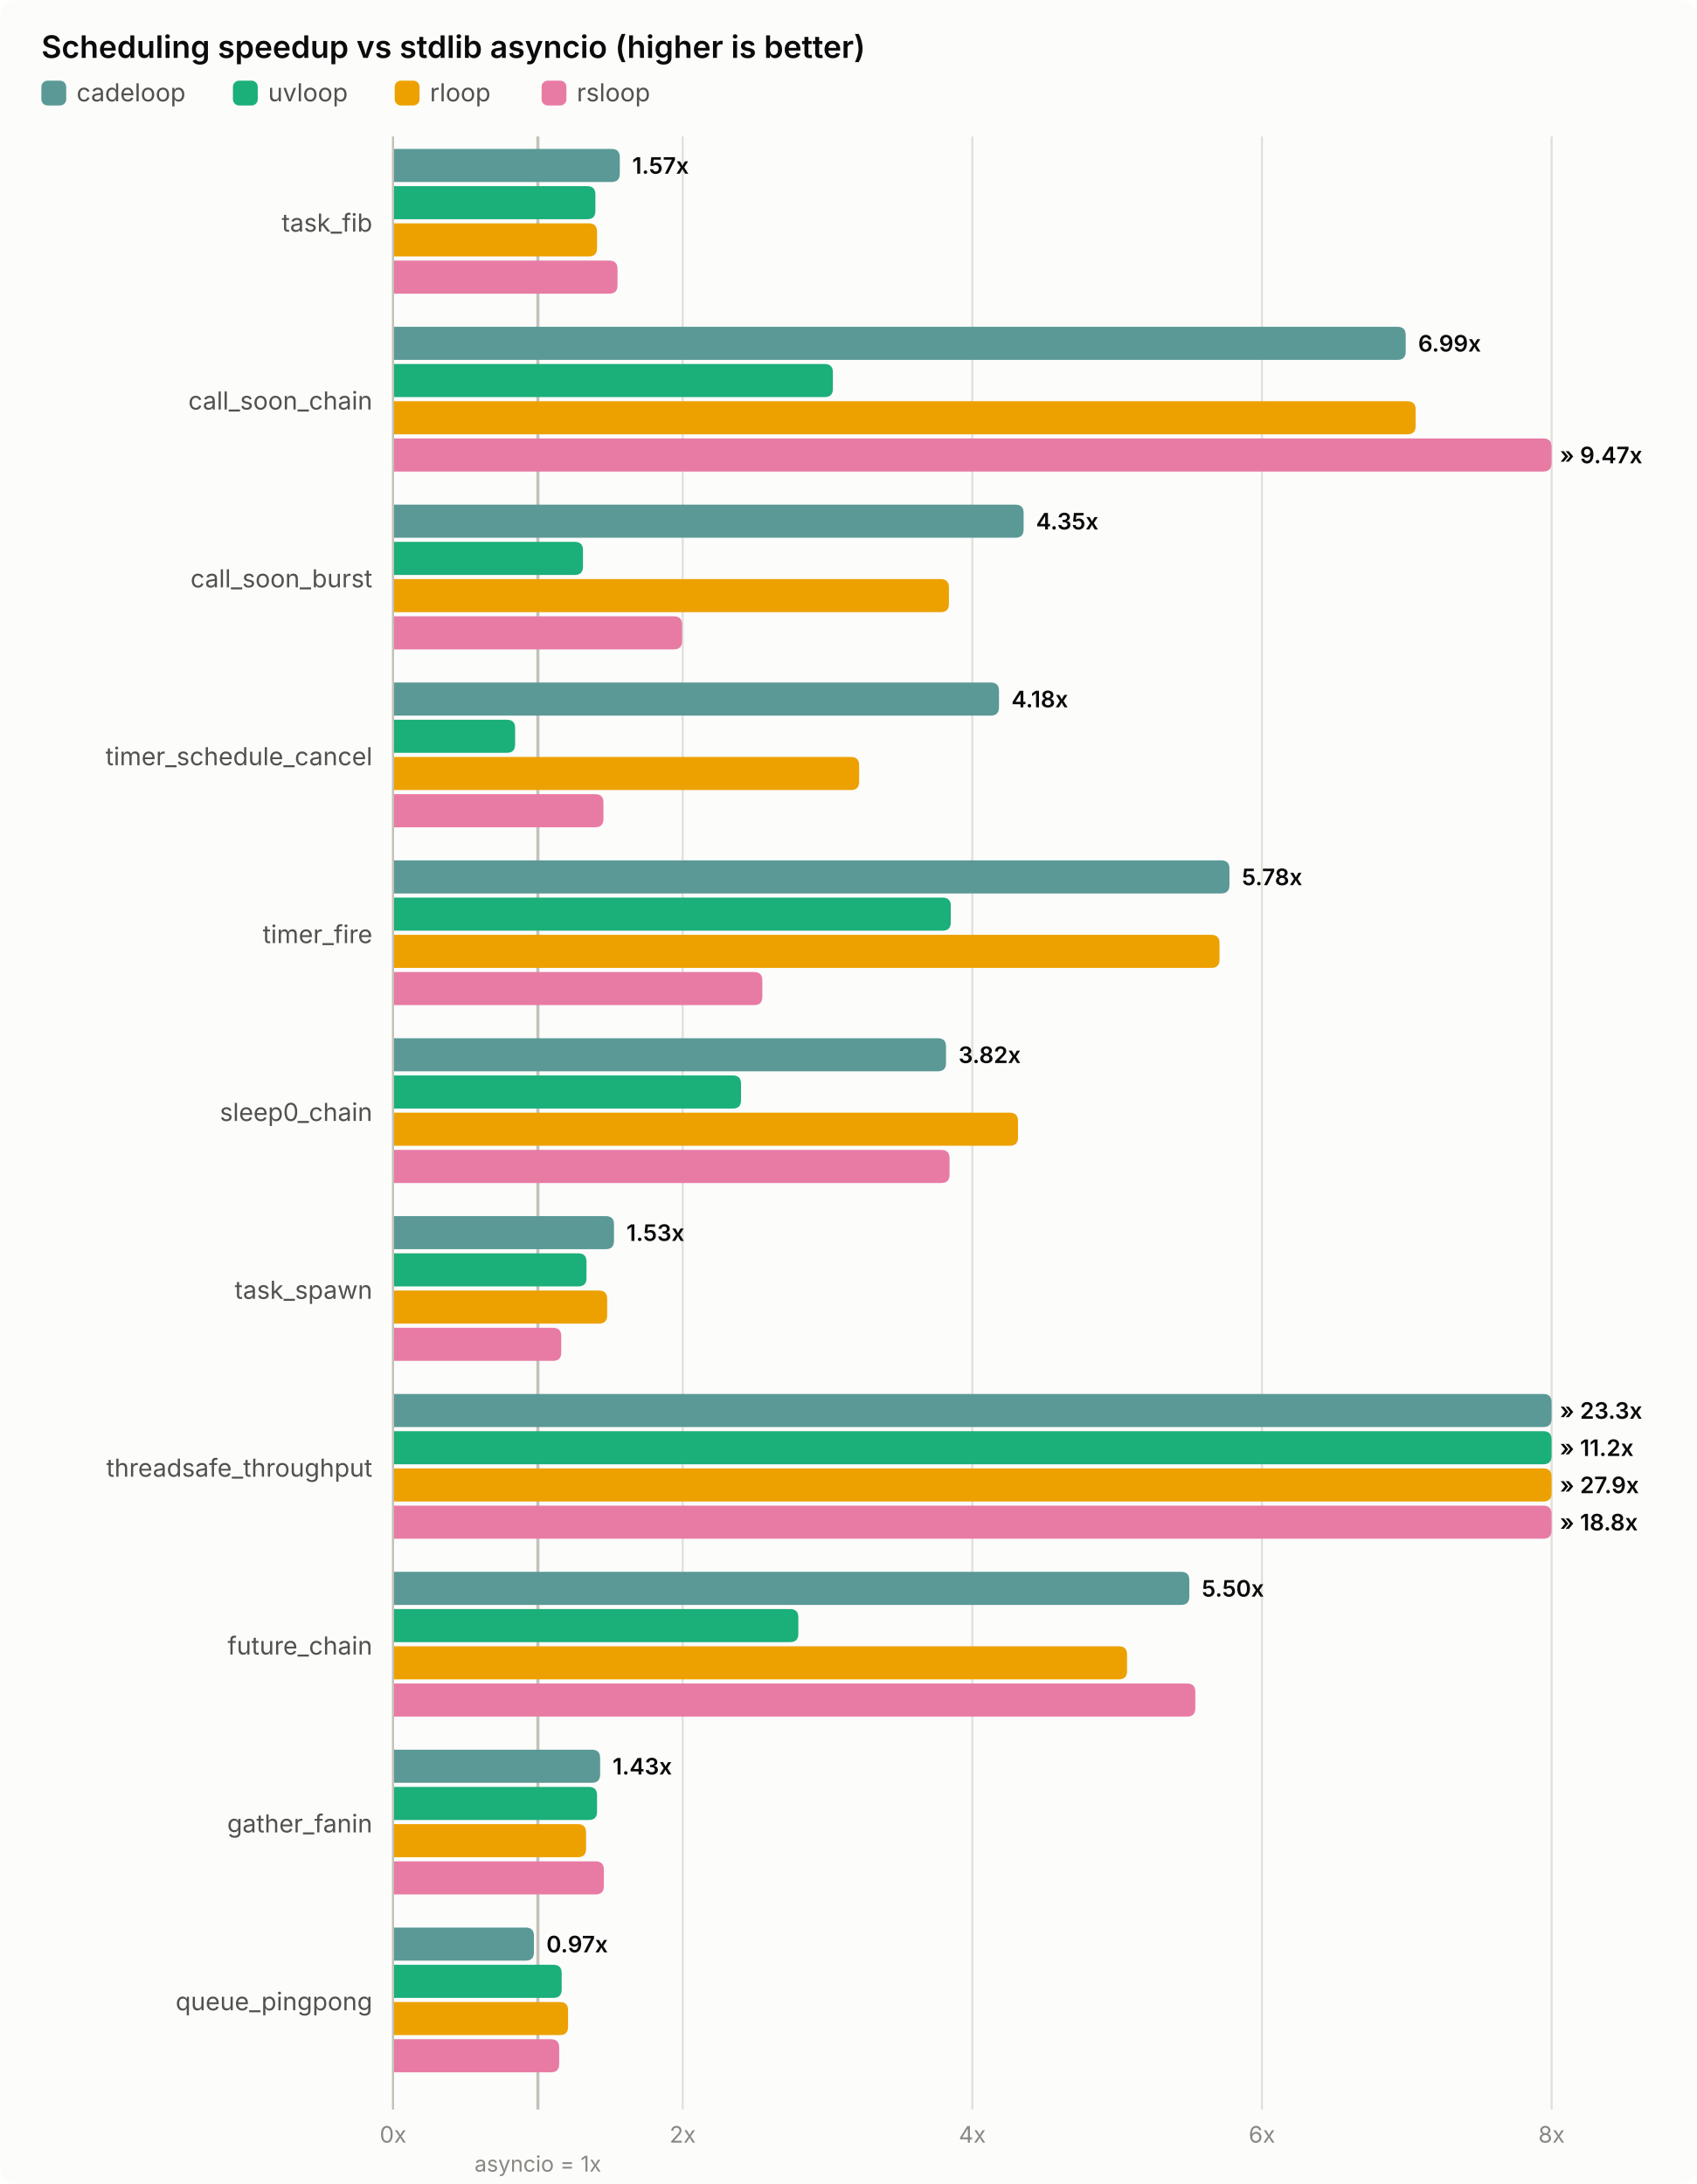
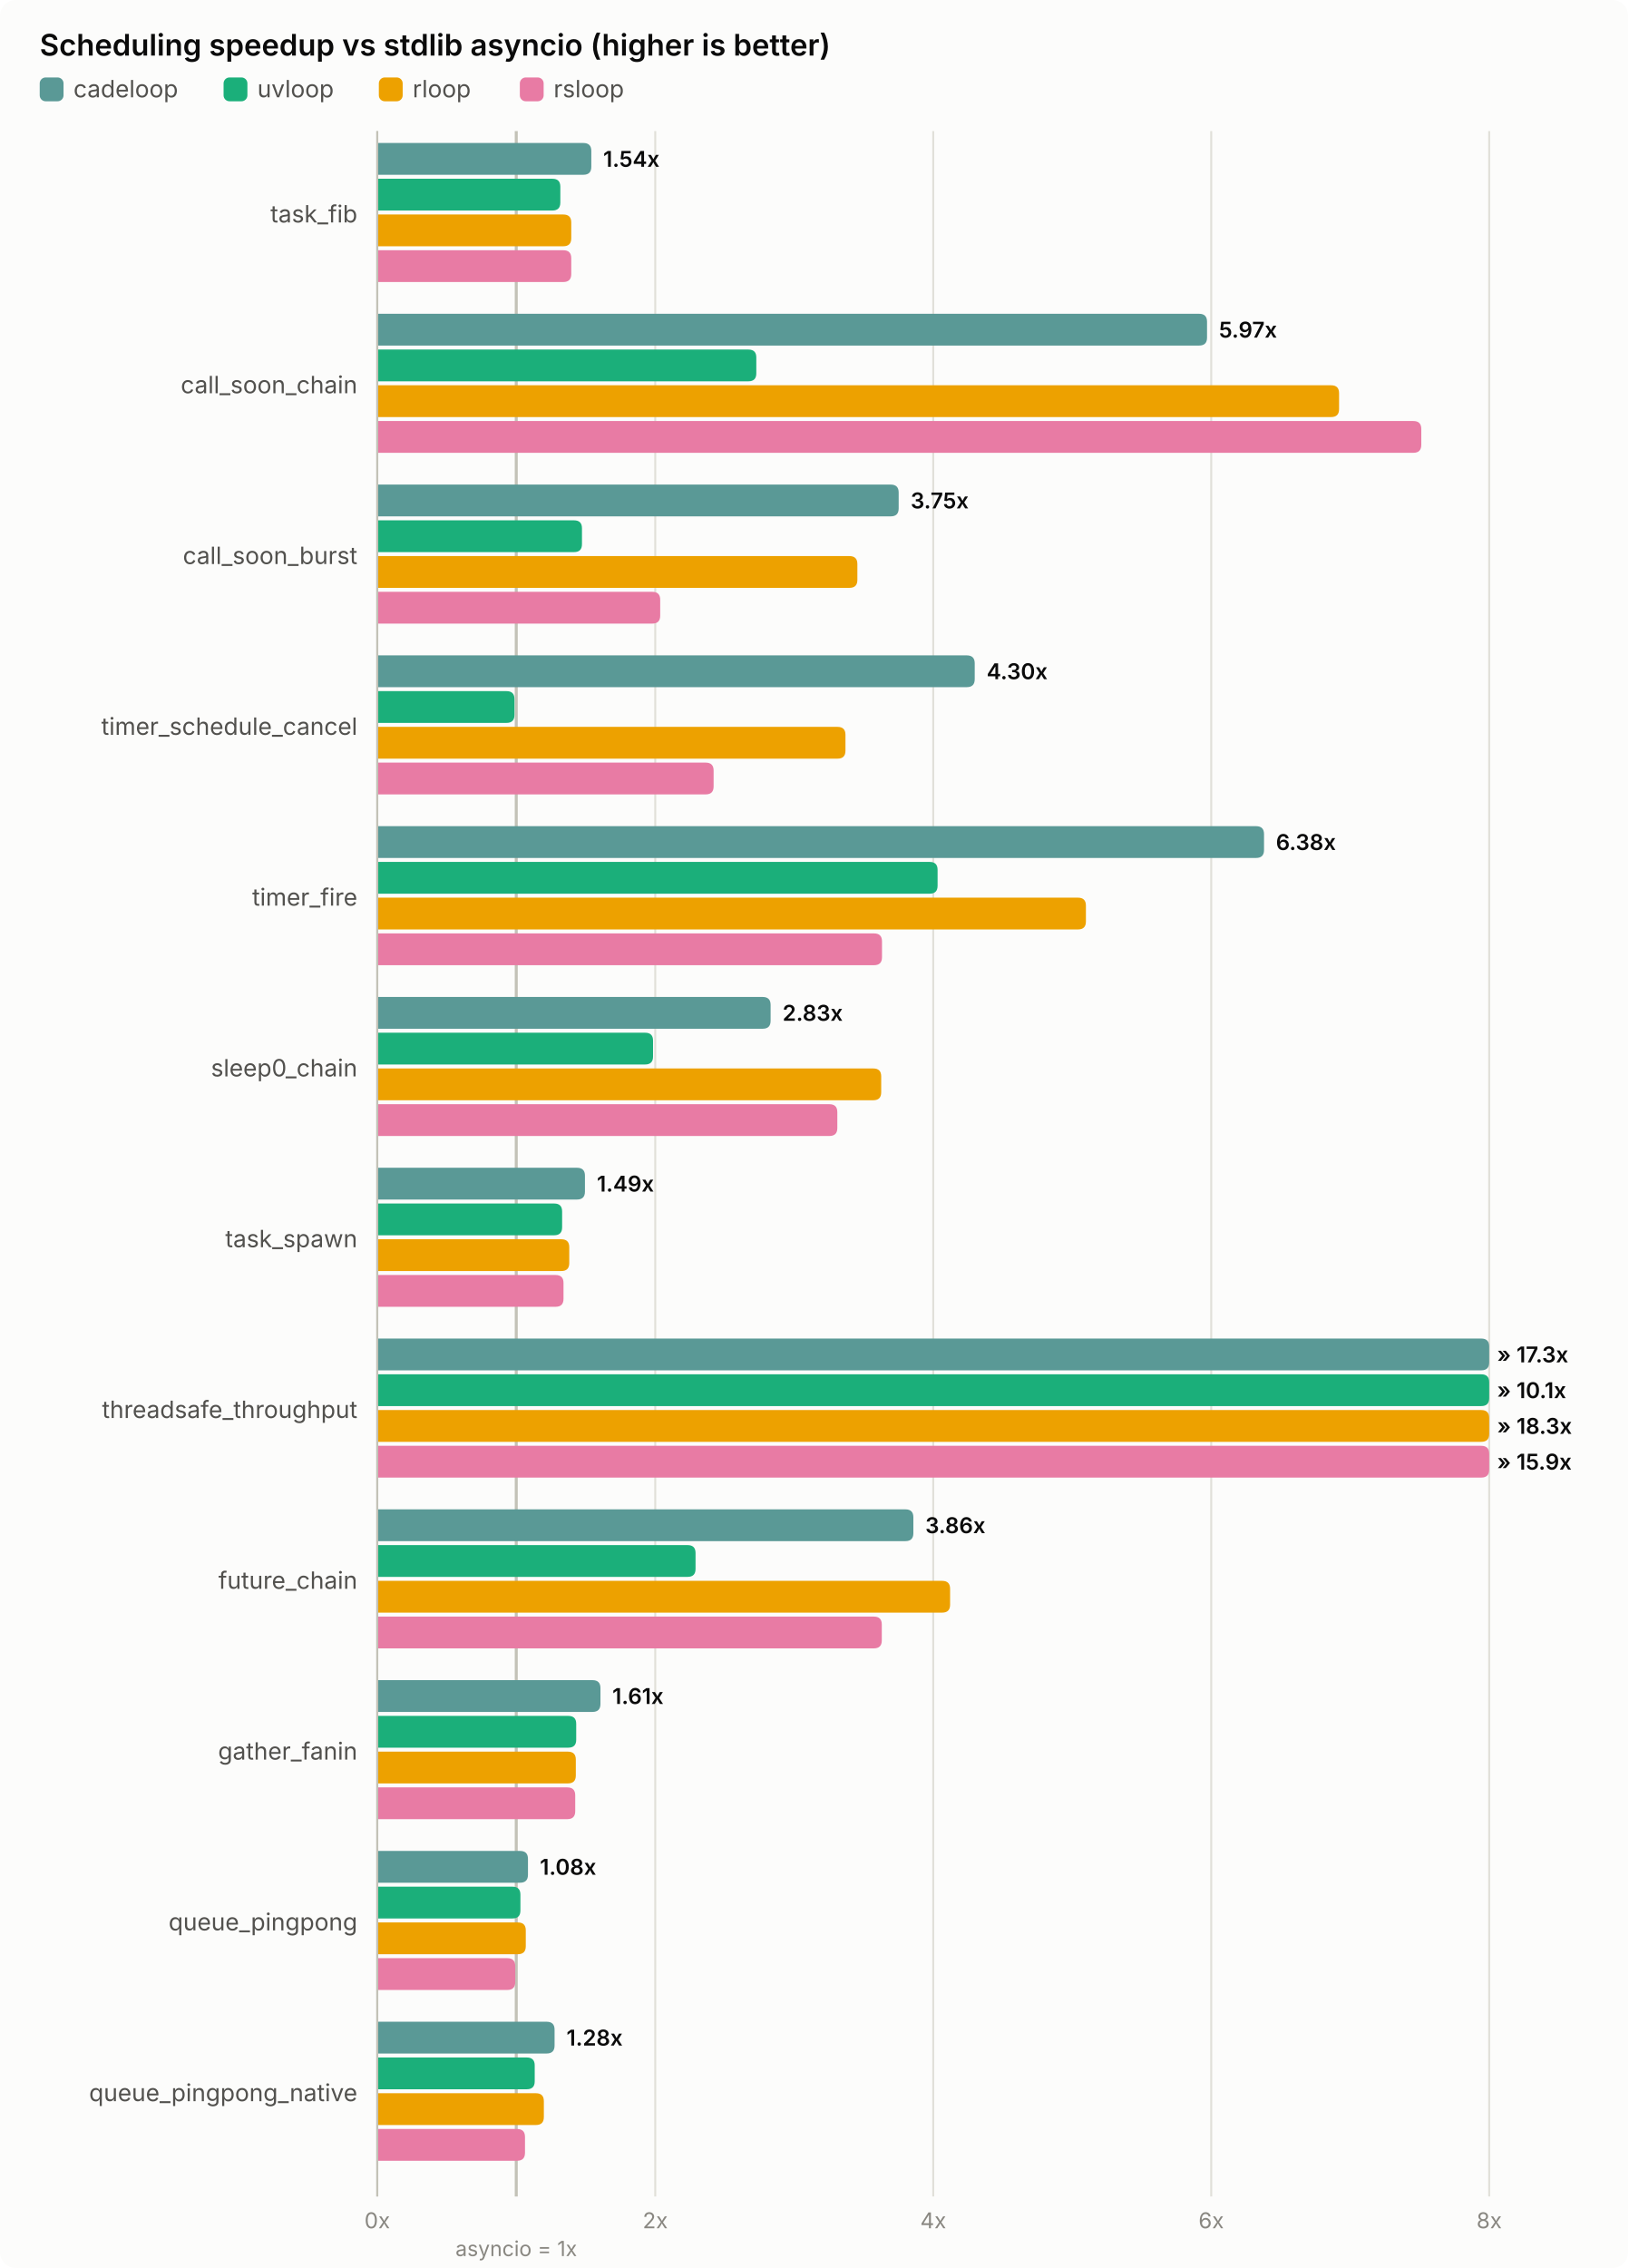
- <svg xmlns="http://www.w3.org/2000/svg" viewBox="0 0 820 1056" width="820" height="1056" font-family="system-ui, -apple-system, 'Segoe UI', sans-serif">
-   <rect width="820" height="1056" fill="#fcfcfb" rx="8" />
+ <svg xmlns="http://www.w3.org/2000/svg" viewBox="0 0 820 1142" width="820" height="1142" font-family="system-ui, -apple-system, 'Segoe UI', sans-serif">
+   <rect width="820" height="1142" fill="#fcfcfb" rx="8" />
  <text x="20" y="28" font-size="15" font-weight="600" fill="#0b0b0b">Scheduling speedup vs stdlib asyncio (higher is better)</text>
  <rect x="20" y="39" width="12" height="12" rx="3" fill="#5a9996" />
  <text x="37" y="49" font-size="12" fill="#52514e">cadeloop</text>
  <rect x="112.6" y="39" width="12" height="12" rx="3" fill="#1baf7a" />
  <text x="129.6" y="49" font-size="12" fill="#52514e">uvloop</text>
  <rect x="190.8" y="39" width="12" height="12" rx="3" fill="#eda100" />
  <text x="207.8" y="49" font-size="12" fill="#52514e">rloop</text>
  <rect x="261.8" y="39" width="12" height="12" rx="3" fill="#e87ba4" />
  <text x="278.8" y="49" font-size="12" fill="#52514e">rsloop</text>
-   <line x1="190.0" y1="66" x2="190.0" y2="1020" stroke="#e1e0d9" stroke-width="1" />
-   <text x="190.0" y="1036" font-size="11" fill="#898781" text-anchor="middle">0x</text>
-   <line x1="330.0" y1="66" x2="330.0" y2="1020" stroke="#e1e0d9" stroke-width="1" />
-   <text x="330.0" y="1036" font-size="11" fill="#898781" text-anchor="middle">2x</text>
-   <line x1="470.0" y1="66" x2="470.0" y2="1020" stroke="#e1e0d9" stroke-width="1" />
-   <text x="470.0" y="1036" font-size="11" fill="#898781" text-anchor="middle">4x</text>
-   <line x1="610.0" y1="66" x2="610.0" y2="1020" stroke="#e1e0d9" stroke-width="1" />
-   <text x="610.0" y="1036" font-size="11" fill="#898781" text-anchor="middle">6x</text>
-   <line x1="750.0" y1="66" x2="750.0" y2="1020" stroke="#e1e0d9" stroke-width="1" />
-   <text x="750.0" y="1036" font-size="11" fill="#898781" text-anchor="middle">8x</text>
-   <line x1="260.0" y1="66" x2="260.0" y2="1020" stroke="#c3c2b7" stroke-width="1.5" />
-   <text x="260.0" y="1050" font-size="10.5" fill="#898781" text-anchor="middle">asyncio = 1x</text>
+   <line x1="190.0" y1="66" x2="190.0" y2="1106" stroke="#e1e0d9" stroke-width="1" />
+   <text x="190.0" y="1122" font-size="11" fill="#898781" text-anchor="middle">0x</text>
+   <line x1="330.0" y1="66" x2="330.0" y2="1106" stroke="#e1e0d9" stroke-width="1" />
+   <text x="330.0" y="1122" font-size="11" fill="#898781" text-anchor="middle">2x</text>
+   <line x1="470.0" y1="66" x2="470.0" y2="1106" stroke="#e1e0d9" stroke-width="1" />
+   <text x="470.0" y="1122" font-size="11" fill="#898781" text-anchor="middle">4x</text>
+   <line x1="610.0" y1="66" x2="610.0" y2="1106" stroke="#e1e0d9" stroke-width="1" />
+   <text x="610.0" y="1122" font-size="11" fill="#898781" text-anchor="middle">6x</text>
+   <line x1="750.0" y1="66" x2="750.0" y2="1106" stroke="#e1e0d9" stroke-width="1" />
+   <text x="750.0" y="1122" font-size="11" fill="#898781" text-anchor="middle">8x</text>
+   <line x1="260.0" y1="66" x2="260.0" y2="1106" stroke="#c3c2b7" stroke-width="1.5" />
+   <text x="260.0" y="1136" font-size="10.5" fill="#898781" text-anchor="middle">asyncio = 1x</text>
  <text x="180" y="112.0" font-size="12" fill="#52514e" text-anchor="end">task_fib</text>
-   <path d="M190.0,72.0 h105.6 q4.0,0 4.0,4.0 v8.0 q0,4.0 -4.0,4.0 h-105.6 z" fill="#5a9996" />
+   <path d="M190.0,72.0 h103.8 q4.0,0 4.0,4.0 v8.0 q0,4.0 -4.0,4.0 h-103.8 z" fill="#5a9996" />
  <rect x="190.0" y="71.0" width="0" height="0" fill="#fcfcfb" />
-   <text x="305.6" y="84" font-size="11" font-weight="600" fill="#0b0b0b">1.57x</text>
-   <path d="M190.0,90.0 h93.8 q4.0,0 4.0,4.0 v8.0 q0,4.0 -4.0,4.0 h-93.8 z" fill="#1baf7a" />
+   <text x="303.8" y="84" font-size="11" font-weight="600" fill="#0b0b0b">1.54x</text>
+   <path d="M190.0,90.0 h88.2 q4.0,0 4.0,4.0 v8.0 q0,4.0 -4.0,4.0 h-88.2 z" fill="#1baf7a" />
  <rect x="190.0" y="89.0" width="0" height="0" fill="#fcfcfb" />
-   <path d="M190.0,108.0 h94.6 q4.0,0 4.0,4.0 v8.0 q0,4.0 -4.0,4.0 h-94.6 z" fill="#eda100" />
+   <path d="M190.0,108.0 h93.7 q4.0,0 4.0,4.0 v8.0 q0,4.0 -4.0,4.0 h-93.7 z" fill="#eda100" />
  <rect x="190.0" y="107.0" width="0" height="0" fill="#fcfcfb" />
-   <path d="M190.0,126.0 h104.5 q4.0,0 4.0,4.0 v8.0 q0,4.0 -4.0,4.0 h-104.5 z" fill="#e87ba4" />
+   <path d="M190.0,126.0 h93.7 q4.0,0 4.0,4.0 v8.0 q0,4.0 -4.0,4.0 h-93.7 z" fill="#e87ba4" />
  <rect x="190.0" y="125.0" width="0" height="0" fill="#fcfcfb" />
  <text x="180" y="198.0" font-size="12" fill="#52514e" text-anchor="end">call_soon_chain</text>
-   <path d="M190.0,158.0 h485.5 q4.0,0 4.0,4.0 v8.0 q0,4.0 -4.0,4.0 h-485.5 z" fill="#5a9996" />
+   <path d="M190.0,158.0 h413.9 q4.0,0 4.0,4.0 v8.0 q0,4.0 -4.0,4.0 h-413.9 z" fill="#5a9996" />
  <rect x="190.0" y="157.0" width="0" height="0" fill="#fcfcfb" />
-   <text x="685.5" y="170" font-size="11" font-weight="600" fill="#0b0b0b">6.99x</text>
-   <path d="M190.0,176.0 h208.6 q4.0,0 4.0,4.0 v8.0 q0,4.0 -4.0,4.0 h-208.6 z" fill="#1baf7a" />
+   <text x="613.9" y="170" font-size="11" font-weight="600" fill="#0b0b0b">5.97x</text>
+   <path d="M190.0,176.0 h186.9 q4.0,0 4.0,4.0 v8.0 q0,4.0 -4.0,4.0 h-186.9 z" fill="#1baf7a" />
  <rect x="190.0" y="175.0" width="0" height="0" fill="#fcfcfb" />
-   <path d="M190.0,194.0 h490.3 q4.0,0 4.0,4.0 v8.0 q0,4.0 -4.0,4.0 h-490.3 z" fill="#eda100" />
+   <path d="M190.0,194.0 h480.4 q4.0,0 4.0,4.0 v8.0 q0,4.0 -4.0,4.0 h-480.4 z" fill="#eda100" />
  <rect x="190.0" y="193.0" width="0" height="0" fill="#fcfcfb" />
-   <path d="M190.0,212.0 h556.0 q4.0,0 4.0,4.0 v8.0 q0,4.0 -4.0,4.0 h-556.0 z" fill="#e87ba4" />
+   <path d="M190.0,212.0 h521.8 q4.0,0 4.0,4.0 v8.0 q0,4.0 -4.0,4.0 h-521.8 z" fill="#e87ba4" />
  <rect x="190.0" y="211.0" width="0" height="0" fill="#fcfcfb" />
-   <text x="754.0" y="224" font-size="11" font-weight="600" fill="#0b0b0b">» 9.47x</text>
  <text x="180" y="284.0" font-size="12" fill="#52514e" text-anchor="end">call_soon_burst</text>
-   <path d="M190.0,244.0 h300.8 q4.0,0 4.0,4.0 v8.0 q0,4.0 -4.0,4.0 h-300.8 z" fill="#5a9996" />
+   <path d="M190.0,244.0 h258.6 q4.0,0 4.0,4.0 v8.0 q0,4.0 -4.0,4.0 h-258.6 z" fill="#5a9996" />
  <rect x="190.0" y="243.0" width="0" height="0" fill="#fcfcfb" />
-   <text x="500.8" y="256" font-size="11" font-weight="600" fill="#0b0b0b">4.35x</text>
-   <path d="M190.0,262.0 h87.8 q4.0,0 4.0,4.0 v8.0 q0,4.0 -4.0,4.0 h-87.8 z" fill="#1baf7a" />
+   <text x="458.6" y="256" font-size="11" font-weight="600" fill="#0b0b0b">3.75x</text>
+   <path d="M190.0,262.0 h99.1 q4.0,0 4.0,4.0 v8.0 q0,4.0 -4.0,4.0 h-99.1 z" fill="#1baf7a" />
  <rect x="190.0" y="261.0" width="0" height="0" fill="#fcfcfb" />
-   <path d="M190.0,280.0 h264.7 q4.0,0 4.0,4.0 v8.0 q0,4.0 -4.0,4.0 h-264.7 z" fill="#eda100" />
+   <path d="M190.0,280.0 h237.8 q4.0,0 4.0,4.0 v8.0 q0,4.0 -4.0,4.0 h-237.8 z" fill="#eda100" />
  <rect x="190.0" y="279.0" width="0" height="0" fill="#fcfcfb" />
-   <path d="M190.0,298.0 h135.7 q4.0,0 4.0,4.0 v8.0 q0,4.0 -4.0,4.0 h-135.7 z" fill="#e87ba4" />
+   <path d="M190.0,298.0 h138.5 q4.0,0 4.0,4.0 v8.0 q0,4.0 -4.0,4.0 h-138.5 z" fill="#e87ba4" />
  <rect x="190.0" y="297.0" width="0" height="0" fill="#fcfcfb" />
  <text x="180" y="370.0" font-size="12" fill="#52514e" text-anchor="end">timer_schedule_cancel</text>
-   <path d="M190.0,330.0 h288.9 q4.0,0 4.0,4.0 v8.0 q0,4.0 -4.0,4.0 h-288.9 z" fill="#5a9996" />
+   <path d="M190.0,330.0 h296.9 q4.0,0 4.0,4.0 v8.0 q0,4.0 -4.0,4.0 h-296.9 z" fill="#5a9996" />
  <rect x="190.0" y="329.0" width="0" height="0" fill="#fcfcfb" />
-   <text x="488.9" y="342" font-size="11" font-weight="600" fill="#0b0b0b">4.18x</text>
-   <path d="M190.0,348.0 h55.0 q4.0,0 4.0,4.0 v8.0 q0,4.0 -4.0,4.0 h-55.0 z" fill="#1baf7a" />
+   <text x="496.9" y="342" font-size="11" font-weight="600" fill="#0b0b0b">4.30x</text>
+   <path d="M190.0,348.0 h65.1 q4.0,0 4.0,4.0 v8.0 q0,4.0 -4.0,4.0 h-65.1 z" fill="#1baf7a" />
  <rect x="190.0" y="347.0" width="0" height="0" fill="#fcfcfb" />
-   <path d="M190.0,366.0 h221.3 q4.0,0 4.0,4.0 v8.0 q0,4.0 -4.0,4.0 h-221.3 z" fill="#eda100" />
+   <path d="M190.0,366.0 h231.8 q4.0,0 4.0,4.0 v8.0 q0,4.0 -4.0,4.0 h-231.8 z" fill="#eda100" />
  <rect x="190.0" y="365.0" width="0" height="0" fill="#fcfcfb" />
-   <path d="M190.0,384.0 h97.7 q4.0,0 4.0,4.0 v8.0 q0,4.0 -4.0,4.0 h-97.7 z" fill="#e87ba4" />
+   <path d="M190.0,384.0 h165.4 q4.0,0 4.0,4.0 v8.0 q0,4.0 -4.0,4.0 h-165.4 z" fill="#e87ba4" />
  <rect x="190.0" y="383.0" width="0" height="0" fill="#fcfcfb" />
  <text x="180" y="456.0" font-size="12" fill="#52514e" text-anchor="end">timer_fire</text>
-   <path d="M190.0,416.0 h400.3 q4.0,0 4.0,4.0 v8.0 q0,4.0 -4.0,4.0 h-400.3 z" fill="#5a9996" />
+   <path d="M190.0,416.0 h442.6 q4.0,0 4.0,4.0 v8.0 q0,4.0 -4.0,4.0 h-442.6 z" fill="#5a9996" />
  <rect x="190.0" y="415.0" width="0" height="0" fill="#fcfcfb" />
-   <text x="600.3" y="428" font-size="11" font-weight="600" fill="#0b0b0b">5.78x</text>
-   <path d="M190.0,434.0 h265.6 q4.0,0 4.0,4.0 v8.0 q0,4.0 -4.0,4.0 h-265.6 z" fill="#1baf7a" />
+   <text x="642.6" y="428" font-size="11" font-weight="600" fill="#0b0b0b">6.38x</text>
+   <path d="M190.0,434.0 h278.2 q4.0,0 4.0,4.0 v8.0 q0,4.0 -4.0,4.0 h-278.2 z" fill="#1baf7a" />
  <rect x="190.0" y="433.0" width="0" height="0" fill="#fcfcfb" />
-   <path d="M190.0,452.0 h395.5 q4.0,0 4.0,4.0 v8.0 q0,4.0 -4.0,4.0 h-395.5 z" fill="#eda100" />
+   <path d="M190.0,452.0 h352.9 q4.0,0 4.0,4.0 v8.0 q0,4.0 -4.0,4.0 h-352.9 z" fill="#eda100" />
  <rect x="190.0" y="451.0" width="0" height="0" fill="#fcfcfb" />
-   <path d="M190.0,470.0 h174.5 q4.0,0 4.0,4.0 v8.0 q0,4.0 -4.0,4.0 h-174.5 z" fill="#e87ba4" />
+   <path d="M190.0,470.0 h250.2 q4.0,0 4.0,4.0 v8.0 q0,4.0 -4.0,4.0 h-250.2 z" fill="#e87ba4" />
  <rect x="190.0" y="469.0" width="0" height="0" fill="#fcfcfb" />
  <text x="180" y="542.0" font-size="12" fill="#52514e" text-anchor="end">sleep0_chain</text>
-   <path d="M190.0,502.0 h263.3 q4.0,0 4.0,4.0 v8.0 q0,4.0 -4.0,4.0 h-263.3 z" fill="#5a9996" />
+   <path d="M190.0,502.0 h194.1 q4.0,0 4.0,4.0 v8.0 q0,4.0 -4.0,4.0 h-194.1 z" fill="#5a9996" />
  <rect x="190.0" y="501.0" width="0" height="0" fill="#fcfcfb" />
-   <text x="463.3" y="514" font-size="11" font-weight="600" fill="#0b0b0b">3.82x</text>
-   <path d="M190.0,520.0 h164.2 q4.0,0 4.0,4.0 v8.0 q0,4.0 -4.0,4.0 h-164.2 z" fill="#1baf7a" />
+   <text x="394.1" y="514" font-size="11" font-weight="600" fill="#0b0b0b">2.83x</text>
+   <path d="M190.0,520.0 h134.9 q4.0,0 4.0,4.0 v8.0 q0,4.0 -4.0,4.0 h-134.9 z" fill="#1baf7a" />
  <rect x="190.0" y="519.0" width="0" height="0" fill="#fcfcfb" />
-   <path d="M190.0,538.0 h298.1 q4.0,0 4.0,4.0 v8.0 q0,4.0 -4.0,4.0 h-298.1 z" fill="#eda100" />
+   <path d="M190.0,538.0 h249.8 q4.0,0 4.0,4.0 v8.0 q0,4.0 -4.0,4.0 h-249.8 z" fill="#eda100" />
  <rect x="190.0" y="537.0" width="0" height="0" fill="#fcfcfb" />
-   <path d="M190.0,556.0 h265.0 q4.0,0 4.0,4.0 v8.0 q0,4.0 -4.0,4.0 h-265.0 z" fill="#e87ba4" />
+   <path d="M190.0,556.0 h227.7 q4.0,0 4.0,4.0 v8.0 q0,4.0 -4.0,4.0 h-227.7 z" fill="#e87ba4" />
  <rect x="190.0" y="555.0" width="0" height="0" fill="#fcfcfb" />
  <text x="180" y="628.0" font-size="12" fill="#52514e" text-anchor="end">task_spawn</text>
-   <path d="M190.0,588.0 h102.8 q4.0,0 4.0,4.0 v8.0 q0,4.0 -4.0,4.0 h-102.8 z" fill="#5a9996" />
+   <path d="M190.0,588.0 h100.6 q4.0,0 4.0,4.0 v8.0 q0,4.0 -4.0,4.0 h-100.6 z" fill="#5a9996" />
  <rect x="190.0" y="587.0" width="0" height="0" fill="#fcfcfb" />
-   <text x="302.8" y="600" font-size="11" font-weight="600" fill="#0b0b0b">1.53x</text>
-   <path d="M190.0,606.0 h89.5 q4.0,0 4.0,4.0 v8.0 q0,4.0 -4.0,4.0 h-89.5 z" fill="#1baf7a" />
+   <text x="300.6" y="600" font-size="11" font-weight="600" fill="#0b0b0b">1.49x</text>
+   <path d="M190.0,606.0 h89.1 q4.0,0 4.0,4.0 v8.0 q0,4.0 -4.0,4.0 h-89.1 z" fill="#1baf7a" />
  <rect x="190.0" y="605.0" width="0" height="0" fill="#fcfcfb" />
-   <path d="M190.0,624.0 h99.5 q4.0,0 4.0,4.0 v8.0 q0,4.0 -4.0,4.0 h-99.5 z" fill="#eda100" />
+   <path d="M190.0,624.0 h92.7 q4.0,0 4.0,4.0 v8.0 q0,4.0 -4.0,4.0 h-92.7 z" fill="#eda100" />
  <rect x="190.0" y="623.0" width="0" height="0" fill="#fcfcfb" />
-   <path d="M190.0,642.0 h77.3 q4.0,0 4.0,4.0 v8.0 q0,4.0 -4.0,4.0 h-77.3 z" fill="#e87ba4" />
+   <path d="M190.0,642.0 h89.8 q4.0,0 4.0,4.0 v8.0 q0,4.0 -4.0,4.0 h-89.8 z" fill="#e87ba4" />
  <rect x="190.0" y="641.0" width="0" height="0" fill="#fcfcfb" />
  <text x="180" y="714.0" font-size="12" fill="#52514e" text-anchor="end">threadsafe_throughput</text>
  <path d="M190.0,674.0 h556.0 q4.0,0 4.0,4.0 v8.0 q0,4.0 -4.0,4.0 h-556.0 z" fill="#5a9996" />
  <rect x="190.0" y="673.0" width="0" height="0" fill="#fcfcfb" />
-   <text x="754.0" y="686" font-size="11" font-weight="600" fill="#0b0b0b">» 23.3x</text>
+   <text x="754.0" y="686" font-size="11" font-weight="600" fill="#0b0b0b">» 17.3x</text>
  <path d="M190.0,692.0 h556.0 q4.0,0 4.0,4.0 v8.0 q0,4.0 -4.0,4.0 h-556.0 z" fill="#1baf7a" />
  <rect x="190.0" y="691.0" width="0" height="0" fill="#fcfcfb" />
-   <text x="754.0" y="704" font-size="11" font-weight="600" fill="#0b0b0b">» 11.2x</text>
+   <text x="754.0" y="704" font-size="11" font-weight="600" fill="#0b0b0b">» 10.1x</text>
  <path d="M190.0,710.0 h556.0 q4.0,0 4.0,4.0 v8.0 q0,4.0 -4.0,4.0 h-556.0 z" fill="#eda100" />
  <rect x="190.0" y="709.0" width="0" height="0" fill="#fcfcfb" />
-   <text x="754.0" y="722" font-size="11" font-weight="600" fill="#0b0b0b">» 27.9x</text>
+   <text x="754.0" y="722" font-size="11" font-weight="600" fill="#0b0b0b">» 18.3x</text>
  <path d="M190.0,728.0 h556.0 q4.0,0 4.0,4.0 v8.0 q0,4.0 -4.0,4.0 h-556.0 z" fill="#e87ba4" />
  <rect x="190.0" y="727.0" width="0" height="0" fill="#fcfcfb" />
-   <text x="754.0" y="740" font-size="11" font-weight="600" fill="#0b0b0b">» 18.8x</text>
+   <text x="754.0" y="740" font-size="11" font-weight="600" fill="#0b0b0b">» 15.9x</text>
  <text x="180" y="800.0" font-size="12" fill="#52514e" text-anchor="end">future_chain</text>
-   <path d="M190.0,760.0 h380.9 q4.0,0 4.0,4.0 v8.0 q0,4.0 -4.0,4.0 h-380.9 z" fill="#5a9996" />
+   <path d="M190.0,760.0 h266.0 q4.0,0 4.0,4.0 v8.0 q0,4.0 -4.0,4.0 h-266.0 z" fill="#5a9996" />
  <rect x="190.0" y="759.0" width="0" height="0" fill="#fcfcfb" />
-   <text x="580.9" y="772" font-size="11" font-weight="600" fill="#0b0b0b">5.50x</text>
-   <path d="M190.0,778.0 h191.9 q4.0,0 4.0,4.0 v8.0 q0,4.0 -4.0,4.0 h-191.9 z" fill="#1baf7a" />
+   <text x="466.0" y="772" font-size="11" font-weight="600" fill="#0b0b0b">3.86x</text>
+   <path d="M190.0,778.0 h156.3 q4.0,0 4.0,4.0 v8.0 q0,4.0 -4.0,4.0 h-156.3 z" fill="#1baf7a" />
  <rect x="190.0" y="777.0" width="0" height="0" fill="#fcfcfb" />
-   <path d="M190.0,796.0 h350.8 q4.0,0 4.0,4.0 v8.0 q0,4.0 -4.0,4.0 h-350.8 z" fill="#eda100" />
+   <path d="M190.0,796.0 h284.5 q4.0,0 4.0,4.0 v8.0 q0,4.0 -4.0,4.0 h-284.5 z" fill="#eda100" />
  <rect x="190.0" y="795.0" width="0" height="0" fill="#fcfcfb" />
-   <path d="M190.0,814.0 h383.8 q4.0,0 4.0,4.0 v8.0 q0,4.0 -4.0,4.0 h-383.8 z" fill="#e87ba4" />
+   <path d="M190.0,814.0 h250.1 q4.0,0 4.0,4.0 v8.0 q0,4.0 -4.0,4.0 h-250.1 z" fill="#e87ba4" />
  <rect x="190.0" y="813.0" width="0" height="0" fill="#fcfcfb" />
  <text x="180" y="886.0" font-size="12" fill="#52514e" text-anchor="end">gather_fanin</text>
-   <path d="M190.0,846.0 h96.1 q4.0,0 4.0,4.0 v8.0 q0,4.0 -4.0,4.0 h-96.1 z" fill="#5a9996" />
+   <path d="M190.0,846.0 h108.4 q4.0,0 4.0,4.0 v8.0 q0,4.0 -4.0,4.0 h-108.4 z" fill="#5a9996" />
  <rect x="190.0" y="845.0" width="0" height="0" fill="#fcfcfb" />
-   <text x="296.1" y="858" font-size="11" font-weight="600" fill="#0b0b0b">1.43x</text>
-   <path d="M190.0,864.0 h94.6 q4.0,0 4.0,4.0 v8.0 q0,4.0 -4.0,4.0 h-94.6 z" fill="#1baf7a" />
+   <text x="308.4" y="858" font-size="11" font-weight="600" fill="#0b0b0b">1.61x</text>
+   <path d="M190.0,864.0 h96.2 q4.0,0 4.0,4.0 v8.0 q0,4.0 -4.0,4.0 h-96.2 z" fill="#1baf7a" />
  <rect x="190.0" y="863.0" width="0" height="0" fill="#fcfcfb" />
-   <path d="M190.0,882.0 h89.3 q4.0,0 4.0,4.0 v8.0 q0,4.0 -4.0,4.0 h-89.3 z" fill="#eda100" />
+   <path d="M190.0,882.0 h96.0 q4.0,0 4.0,4.0 v8.0 q0,4.0 -4.0,4.0 h-96.0 z" fill="#eda100" />
  <rect x="190.0" y="881.0" width="0" height="0" fill="#fcfcfb" />
-   <path d="M190.0,900.0 h97.9 q4.0,0 4.0,4.0 v8.0 q0,4.0 -4.0,4.0 h-97.9 z" fill="#e87ba4" />
+   <path d="M190.0,900.0 h95.7 q4.0,0 4.0,4.0 v8.0 q0,4.0 -4.0,4.0 h-95.7 z" fill="#e87ba4" />
  <rect x="190.0" y="899.0" width="0" height="0" fill="#fcfcfb" />
  <text x="180" y="972.0" font-size="12" fill="#52514e" text-anchor="end">queue_pingpong</text>
-   <path d="M190.0,932.0 h64.1 q4.0,0 4.0,4.0 v8.0 q0,4.0 -4.0,4.0 h-64.1 z" fill="#5a9996" />
+   <path d="M190.0,932.0 h71.9 q4.0,0 4.0,4.0 v8.0 q0,4.0 -4.0,4.0 h-71.9 z" fill="#5a9996" />
  <rect x="190.0" y="931.0" width="0" height="0" fill="#fcfcfb" />
-   <text x="264.1" y="944" font-size="11" font-weight="600" fill="#0b0b0b">0.97x</text>
-   <path d="M190.0,950.0 h77.5 q4.0,0 4.0,4.0 v8.0 q0,4.0 -4.0,4.0 h-77.5 z" fill="#1baf7a" />
+   <text x="271.9" y="944" font-size="11" font-weight="600" fill="#0b0b0b">1.08x</text>
+   <path d="M190.0,950.0 h68.1 q4.0,0 4.0,4.0 v8.0 q0,4.0 -4.0,4.0 h-68.1 z" fill="#1baf7a" />
  <rect x="190.0" y="949.0" width="0" height="0" fill="#fcfcfb" />
-   <path d="M190.0,968.0 h80.6 q4.0,0 4.0,4.0 v8.0 q0,4.0 -4.0,4.0 h-80.6 z" fill="#eda100" />
+   <path d="M190.0,968.0 h70.8 q4.0,0 4.0,4.0 v8.0 q0,4.0 -4.0,4.0 h-70.8 z" fill="#eda100" />
  <rect x="190.0" y="967.0" width="0" height="0" fill="#fcfcfb" />
-   <path d="M190.0,986.0 h76.3 q4.0,0 4.0,4.0 v8.0 q0,4.0 -4.0,4.0 h-76.3 z" fill="#e87ba4" />
+   <path d="M190.0,986.0 h65.5 q4.0,0 4.0,4.0 v8.0 q0,4.0 -4.0,4.0 h-65.5 z" fill="#e87ba4" />
  <rect x="190.0" y="985.0" width="0" height="0" fill="#fcfcfb" />
-   <line x1="190" y1="66" x2="190" y2="1020" stroke="#c3c2b7" stroke-width="1" />
+   <text x="180" y="1058.0" font-size="12" fill="#52514e" text-anchor="end">queue_pingpong_native</text>
+   <path d="M190.0,1018.0 h85.3 q4.0,0 4.0,4.0 v8.0 q0,4.0 -4.0,4.0 h-85.3 z" fill="#5a9996" />
+   <rect x="190.0" y="1017.0" width="0" height="0" fill="#fcfcfb" />
+   <text x="285.3" y="1030" font-size="11" font-weight="600" fill="#0b0b0b">1.28x</text>
+   <path d="M190.0,1036.0 h75.3 q4.0,0 4.0,4.0 v8.0 q0,4.0 -4.0,4.0 h-75.3 z" fill="#1baf7a" />
+   <rect x="190.0" y="1035.0" width="0" height="0" fill="#fcfcfb" />
+   <path d="M190.0,1054.0 h79.9 q4.0,0 4.0,4.0 v8.0 q0,4.0 -4.0,4.0 h-79.9 z" fill="#eda100" />
+   <rect x="190.0" y="1053.0" width="0" height="0" fill="#fcfcfb" />
+   <path d="M190.0,1072.0 h70.4 q4.0,0 4.0,4.0 v8.0 q0,4.0 -4.0,4.0 h-70.4 z" fill="#e87ba4" />
+   <rect x="190.0" y="1071.0" width="0" height="0" fill="#fcfcfb" />
+   <line x1="190" y1="66" x2="190" y2="1106" stroke="#c3c2b7" stroke-width="1" />
</svg>
